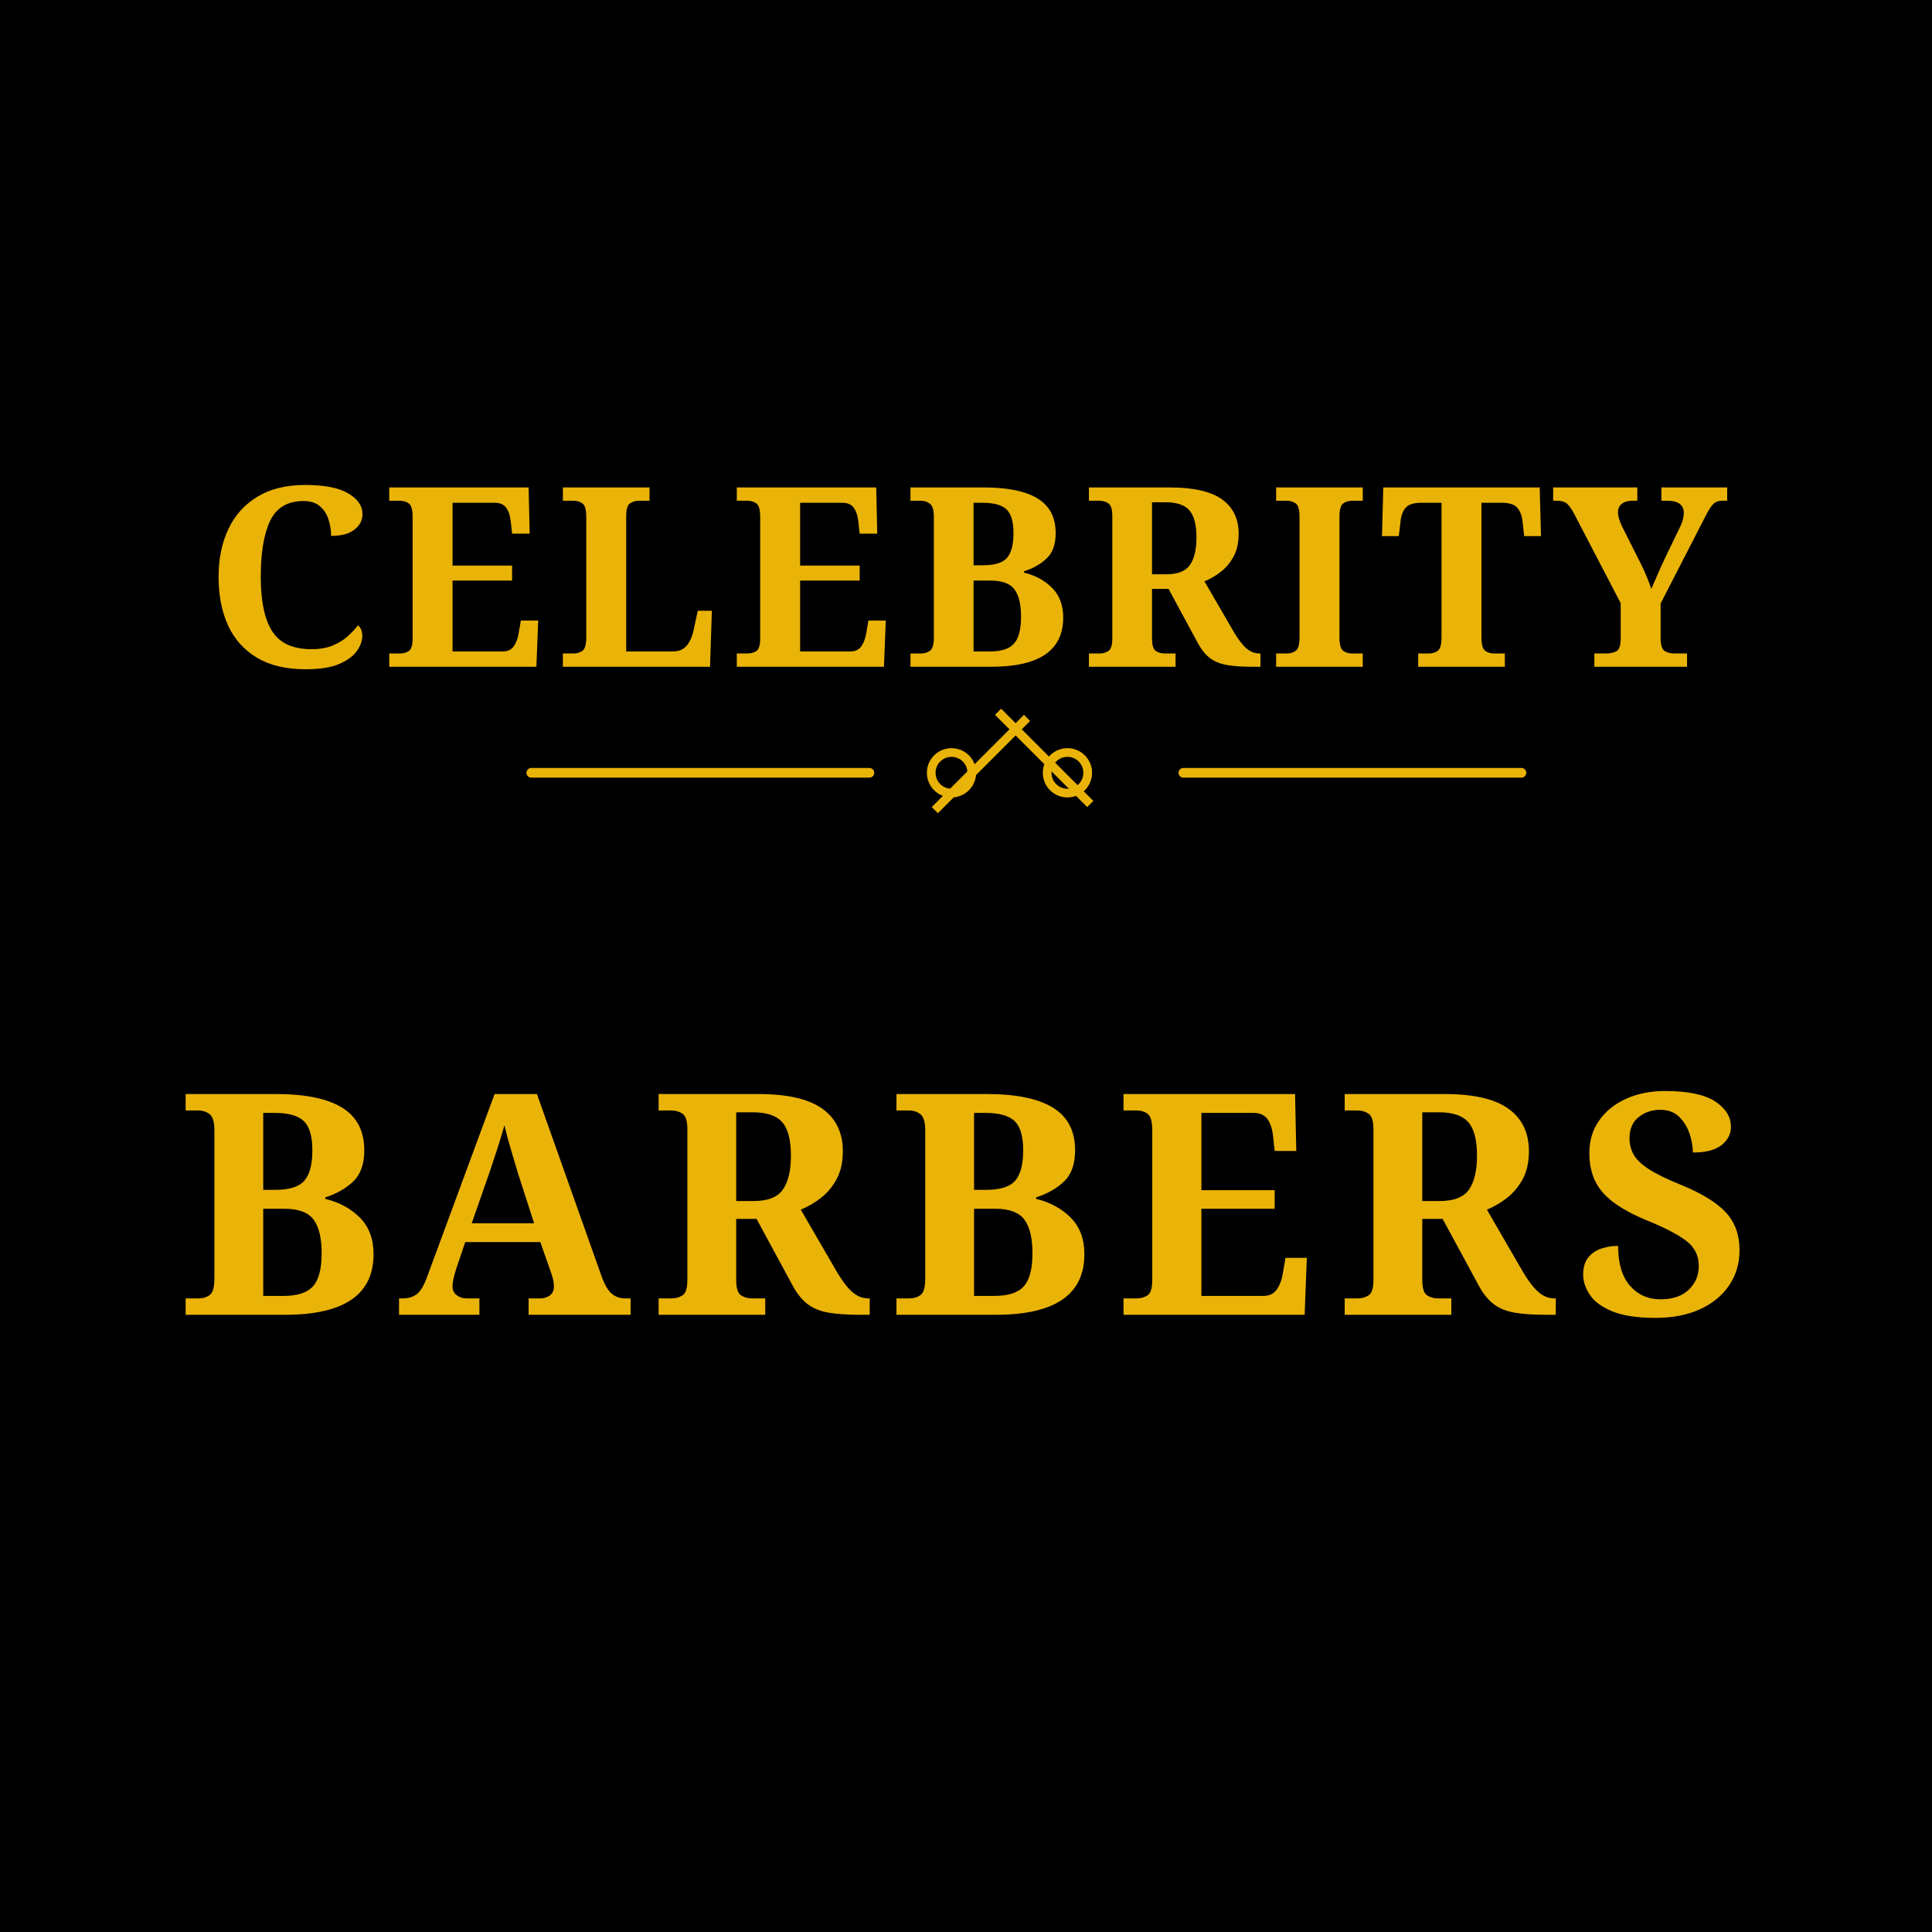
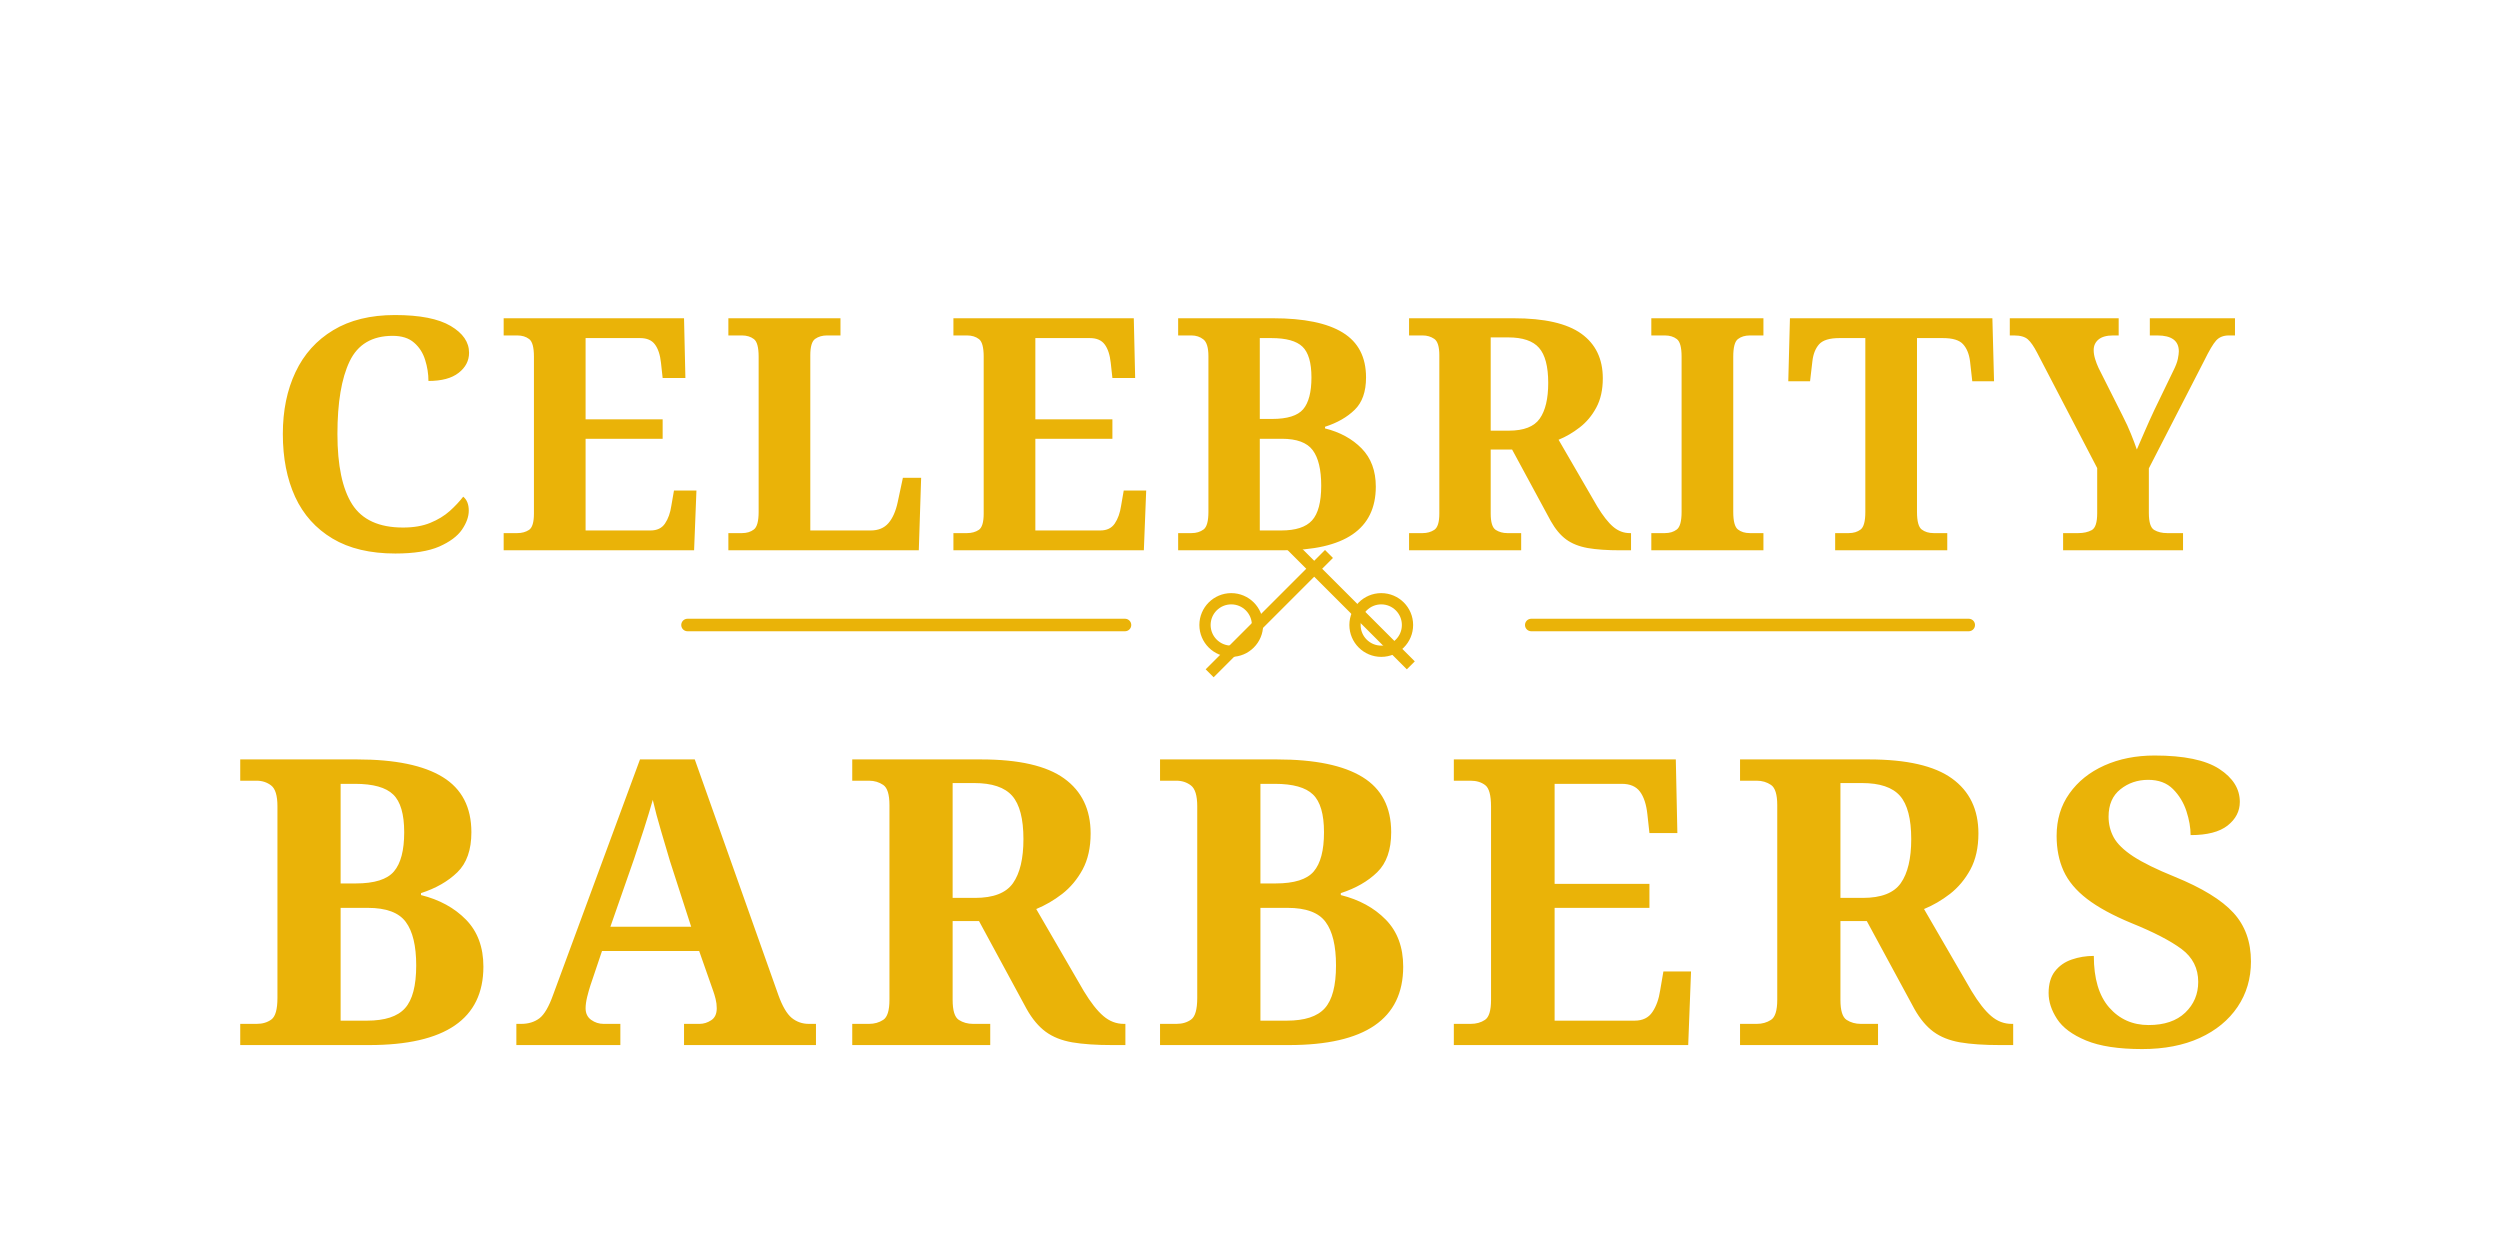
- <svg xmlns="http://www.w3.org/2000/svg" width="400" height="400" viewBox="0 0 400 400" fill="none">
-   <rect width="400" height="400" fill="#000000" />
-   <text x="50%" y="120" dominant-baseline="middle" text-anchor="middle" font-family="serif" font-size="52" font-weight="bold" fill="#EAB308" style="letter-spacing: 2px;">CELEBRITY</text>
-   <g transform="translate(110, 145)">
+ <svg xmlns="http://www.w3.org/2000/svg" width="400" height="200" viewBox="0 0 400 200" fill="none">
+   <text x="50%" y="70" dominant-baseline="middle" text-anchor="middle" font-family="serif" font-size="52" font-weight="bold" fill="#EAB308" style="letter-spacing: 2px;">CELEBRITY</text>
+   <g transform="translate(110, 85)">
    <path d="M0 15 L70 15" stroke="#EAB308" stroke-width="2" stroke-linecap="round" />
    <g transform="translate(75, 0) scale(0.6)">
      <circle cx="20" cy="25" r="7" stroke="#EAB308" stroke-width="3" fill="none" />
      <circle cx="60" cy="25" r="7" stroke="#EAB308" stroke-width="3" fill="none" />
      <rect x="35" y="5" width="3" height="45" transform="rotate(-45 35 5)" fill="#EAB308" />
      <rect x="45" y="5" width="3" height="45" transform="rotate(45 45 5)" fill="#EAB308" />
    </g>
    <path d="M135 15 L205 15" stroke="#EAB308" stroke-width="2" stroke-linecap="round" />
  </g>
-   <text x="50%" y="250" dominant-baseline="middle" text-anchor="middle" font-family="serif" font-size="64" font-weight="bold" fill="#EAB308" style="letter-spacing: 4px;">BARBERS</text>
+   <text x="50%" y="145" dominant-baseline="middle" text-anchor="middle" font-family="serif" font-size="64" font-weight="bold" fill="#EAB308" style="letter-spacing: 4px;">BARBERS</text>
</svg>
